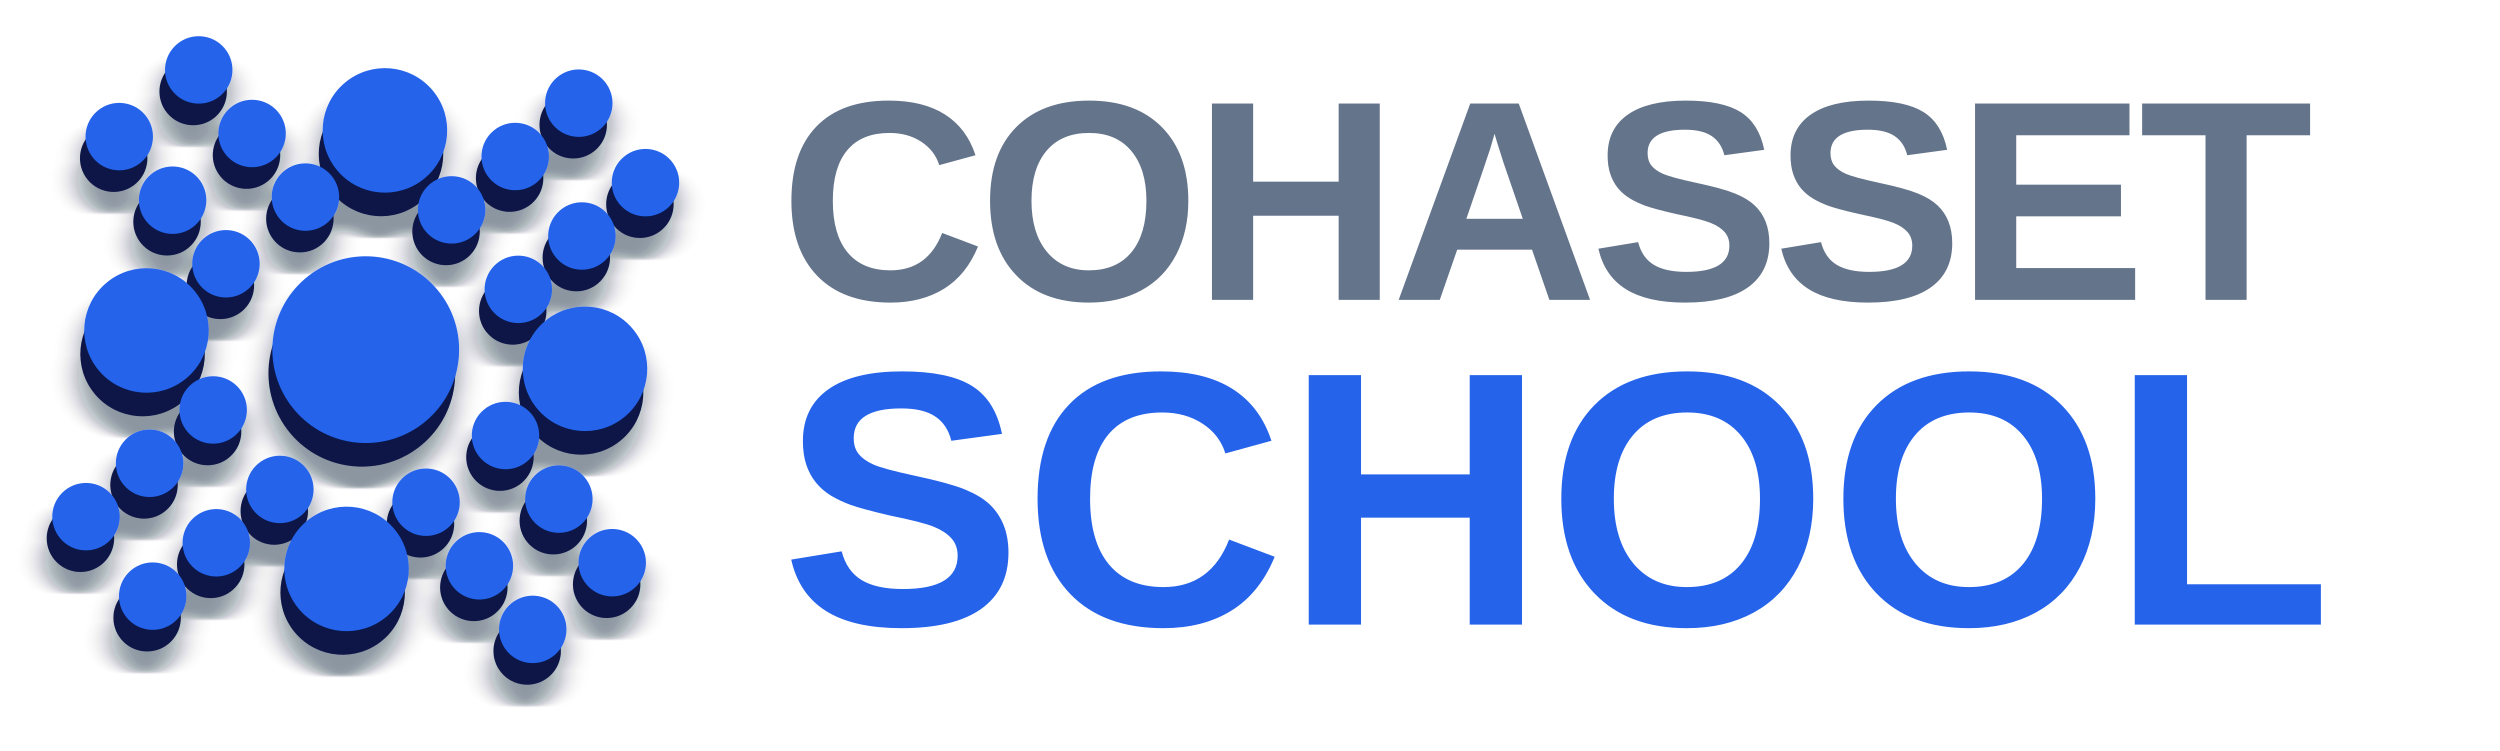
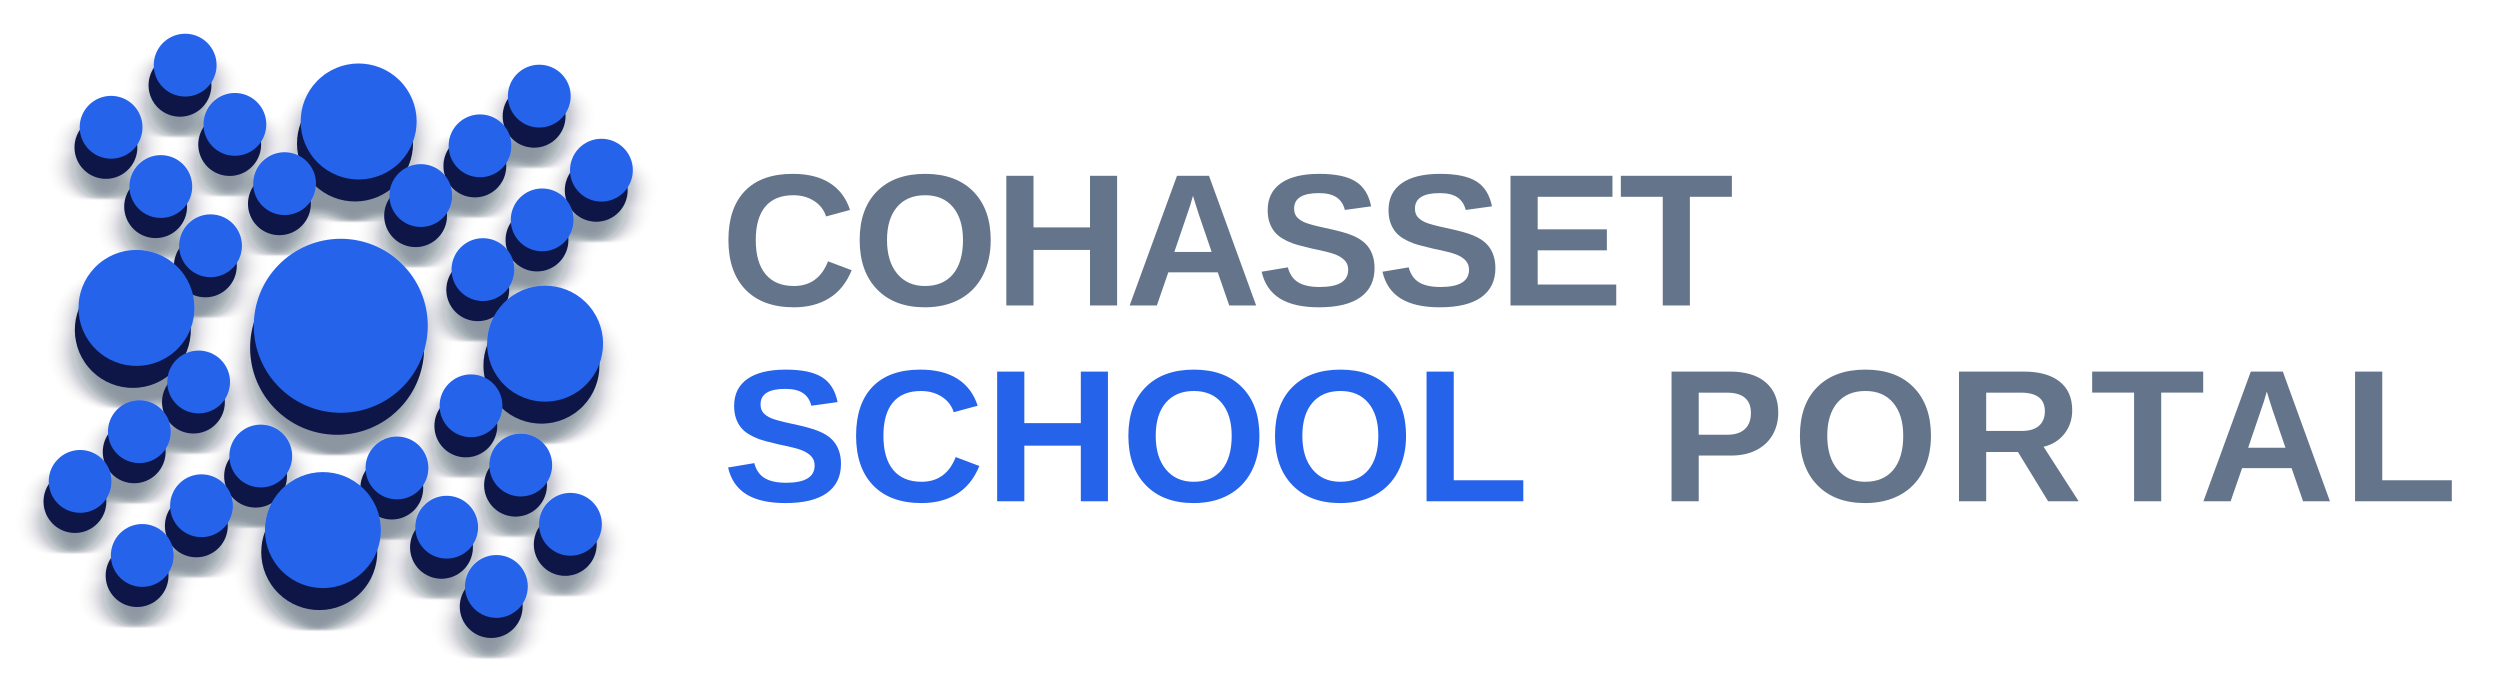
- <svg xmlns="http://www.w3.org/2000/svg" viewBox="19.5 22.6 481.9 144.7" role="img" aria-label="Cohasset School">
+ <svg xmlns="http://www.w3.org/2000/svg" viewBox="19.5 22.6 517.2 144.7" role="img" aria-label="Cohasset School">
  <defs>
    <filter id="sh" x="-40%" y="-30%" width="180%" height="160%">
      <feDropShadow dx="-3" dy="3" stdDeviation="1.8" flood-color="#0B1630" flood-opacity="0.45" />
    </filter>
  </defs>
  <g id="sunburst" transform="rotate(-40 90 90)" filter="url(#sh)">
    <g fill="#081847">
      <circle cx="116.5" cy="63" r="12" />
      <circle cx="56.5" cy="63" r="12" />
      <circle cx="116.5" cy="123" r="12" />
      <circle cx="56.5" cy="123" r="12" />
      <circle cx="76.5" cy="62.5" r="6.5" />
      <circle cx="96.5" cy="62.5" r="6.5" />
      <circle cx="76.5" cy="122.5" r="6.5" />
      <circle cx="96.5" cy="122.5" r="6.5" />
      <circle cx="56.5" cy="82.5" r="6.5" />
      <circle cx="56.5" cy="102.5" r="6.5" />
      <circle cx="116.5" cy="82.5" r="6.5" />
      <circle cx="116.5" cy="102.5" r="6.5" />
      <circle cx="76.5" cy="46.5" r="6.5" />
      <circle cx="96.5" cy="46.5" r="6.5" />
      <circle cx="76.5" cy="30.5" r="6.5" />
      <circle cx="96.5" cy="30.5" r="6.5" />
      <circle cx="76.5" cy="138.5" r="6.5" />
      <circle cx="96.5" cy="138.5" r="6.5" />
      <circle cx="76.5" cy="154.5" r="6.5" />
      <circle cx="96.5" cy="154.5" r="6.5" />
      <circle cx="40.5" cy="82.5" r="6.5" />
      <circle cx="40.5" cy="102.5" r="6.5" />
      <circle cx="24.5" cy="82.5" r="6.5" />
      <circle cx="24.5" cy="102.5" r="6.5" />
      <circle cx="132.5" cy="82.5" r="6.5" />
      <circle cx="132.5" cy="102.5" r="6.5" />
      <circle cx="148.5" cy="82.5" r="6.5" />
      <circle cx="148.5" cy="102.5" r="6.5" />
      <circle cx="86.5" cy="93" r="18" />
    </g>
    <g fill="#2563EB">
      <circle cx="120" cy="60" r="12" />
      <circle cx="60" cy="60" r="12" />
      <circle cx="120" cy="120" r="12" />
      <circle cx="60" cy="120" r="12" />
      <circle cx="80" cy="60" r="6.5" />
      <circle cx="100" cy="60" r="6.5" />
      <circle cx="80" cy="120" r="6.5" />
      <circle cx="100" cy="120" r="6.5" />
      <circle cx="60" cy="80" r="6.5" />
      <circle cx="60" cy="100" r="6.5" />
      <circle cx="120" cy="80" r="6.5" />
      <circle cx="120" cy="100" r="6.5" />
      <circle cx="80" cy="44" r="6.5" />
      <circle cx="100" cy="44" r="6.5" />
      <circle cx="80" cy="28" r="6.5" />
      <circle cx="100" cy="28" r="6.5" />
      <circle cx="80" cy="136" r="6.5" />
      <circle cx="100" cy="136" r="6.5" />
      <circle cx="80" cy="152" r="6.5" />
      <circle cx="100" cy="152" r="6.5" />
      <circle cx="44" cy="80" r="6.5" />
      <circle cx="44" cy="100" r="6.5" />
      <circle cx="28" cy="80" r="6.5" />
      <circle cx="28" cy="100" r="6.5" />
      <circle cx="136" cy="80" r="6.5" />
      <circle cx="136" cy="100" r="6.5" />
      <circle cx="152" cy="80" r="6.5" />
      <circle cx="152" cy="100" r="6.5" />
      <circle cx="90" cy="90" r="18" />
    </g>
  </g>
-   <text x="169.8" y="80.4" font-family="Arial Black, Arial, Helvetica, sans-serif" font-weight="900" font-size="55" letter-spacing="-1.43" textLength="326.1" fill="#64748B">COHASSET</text>
-   <text x="170.0" y="143.0" font-family="Arial Black, Arial, Helvetica, sans-serif" font-weight="900" font-size="69.9" textLength="326.2" fill="#2563EB">SCHOOL</text>
+   <text x="168.6" y="85.8" font-family="Arial Black, Arial, Helvetica, sans-serif" font-weight="900" font-size="39" letter-spacing="-1.014" textLength="231.2" fill="#64748B">COHASSET</text>
+   <text x="169.0" y="126.3" font-family="Arial Black, Arial, Helvetica, sans-serif" font-weight="900" font-size="39" textLength="182.0" fill="#2563EB">SCHOOL</text>
+   <text x="362.7" y="126.3" font-family="Arial, Helvetica, sans-serif" font-weight="700" font-size="39" letter-spacing="1.56" textLength="168.1" fill="#64748B">PORTAL</text>
</svg>
